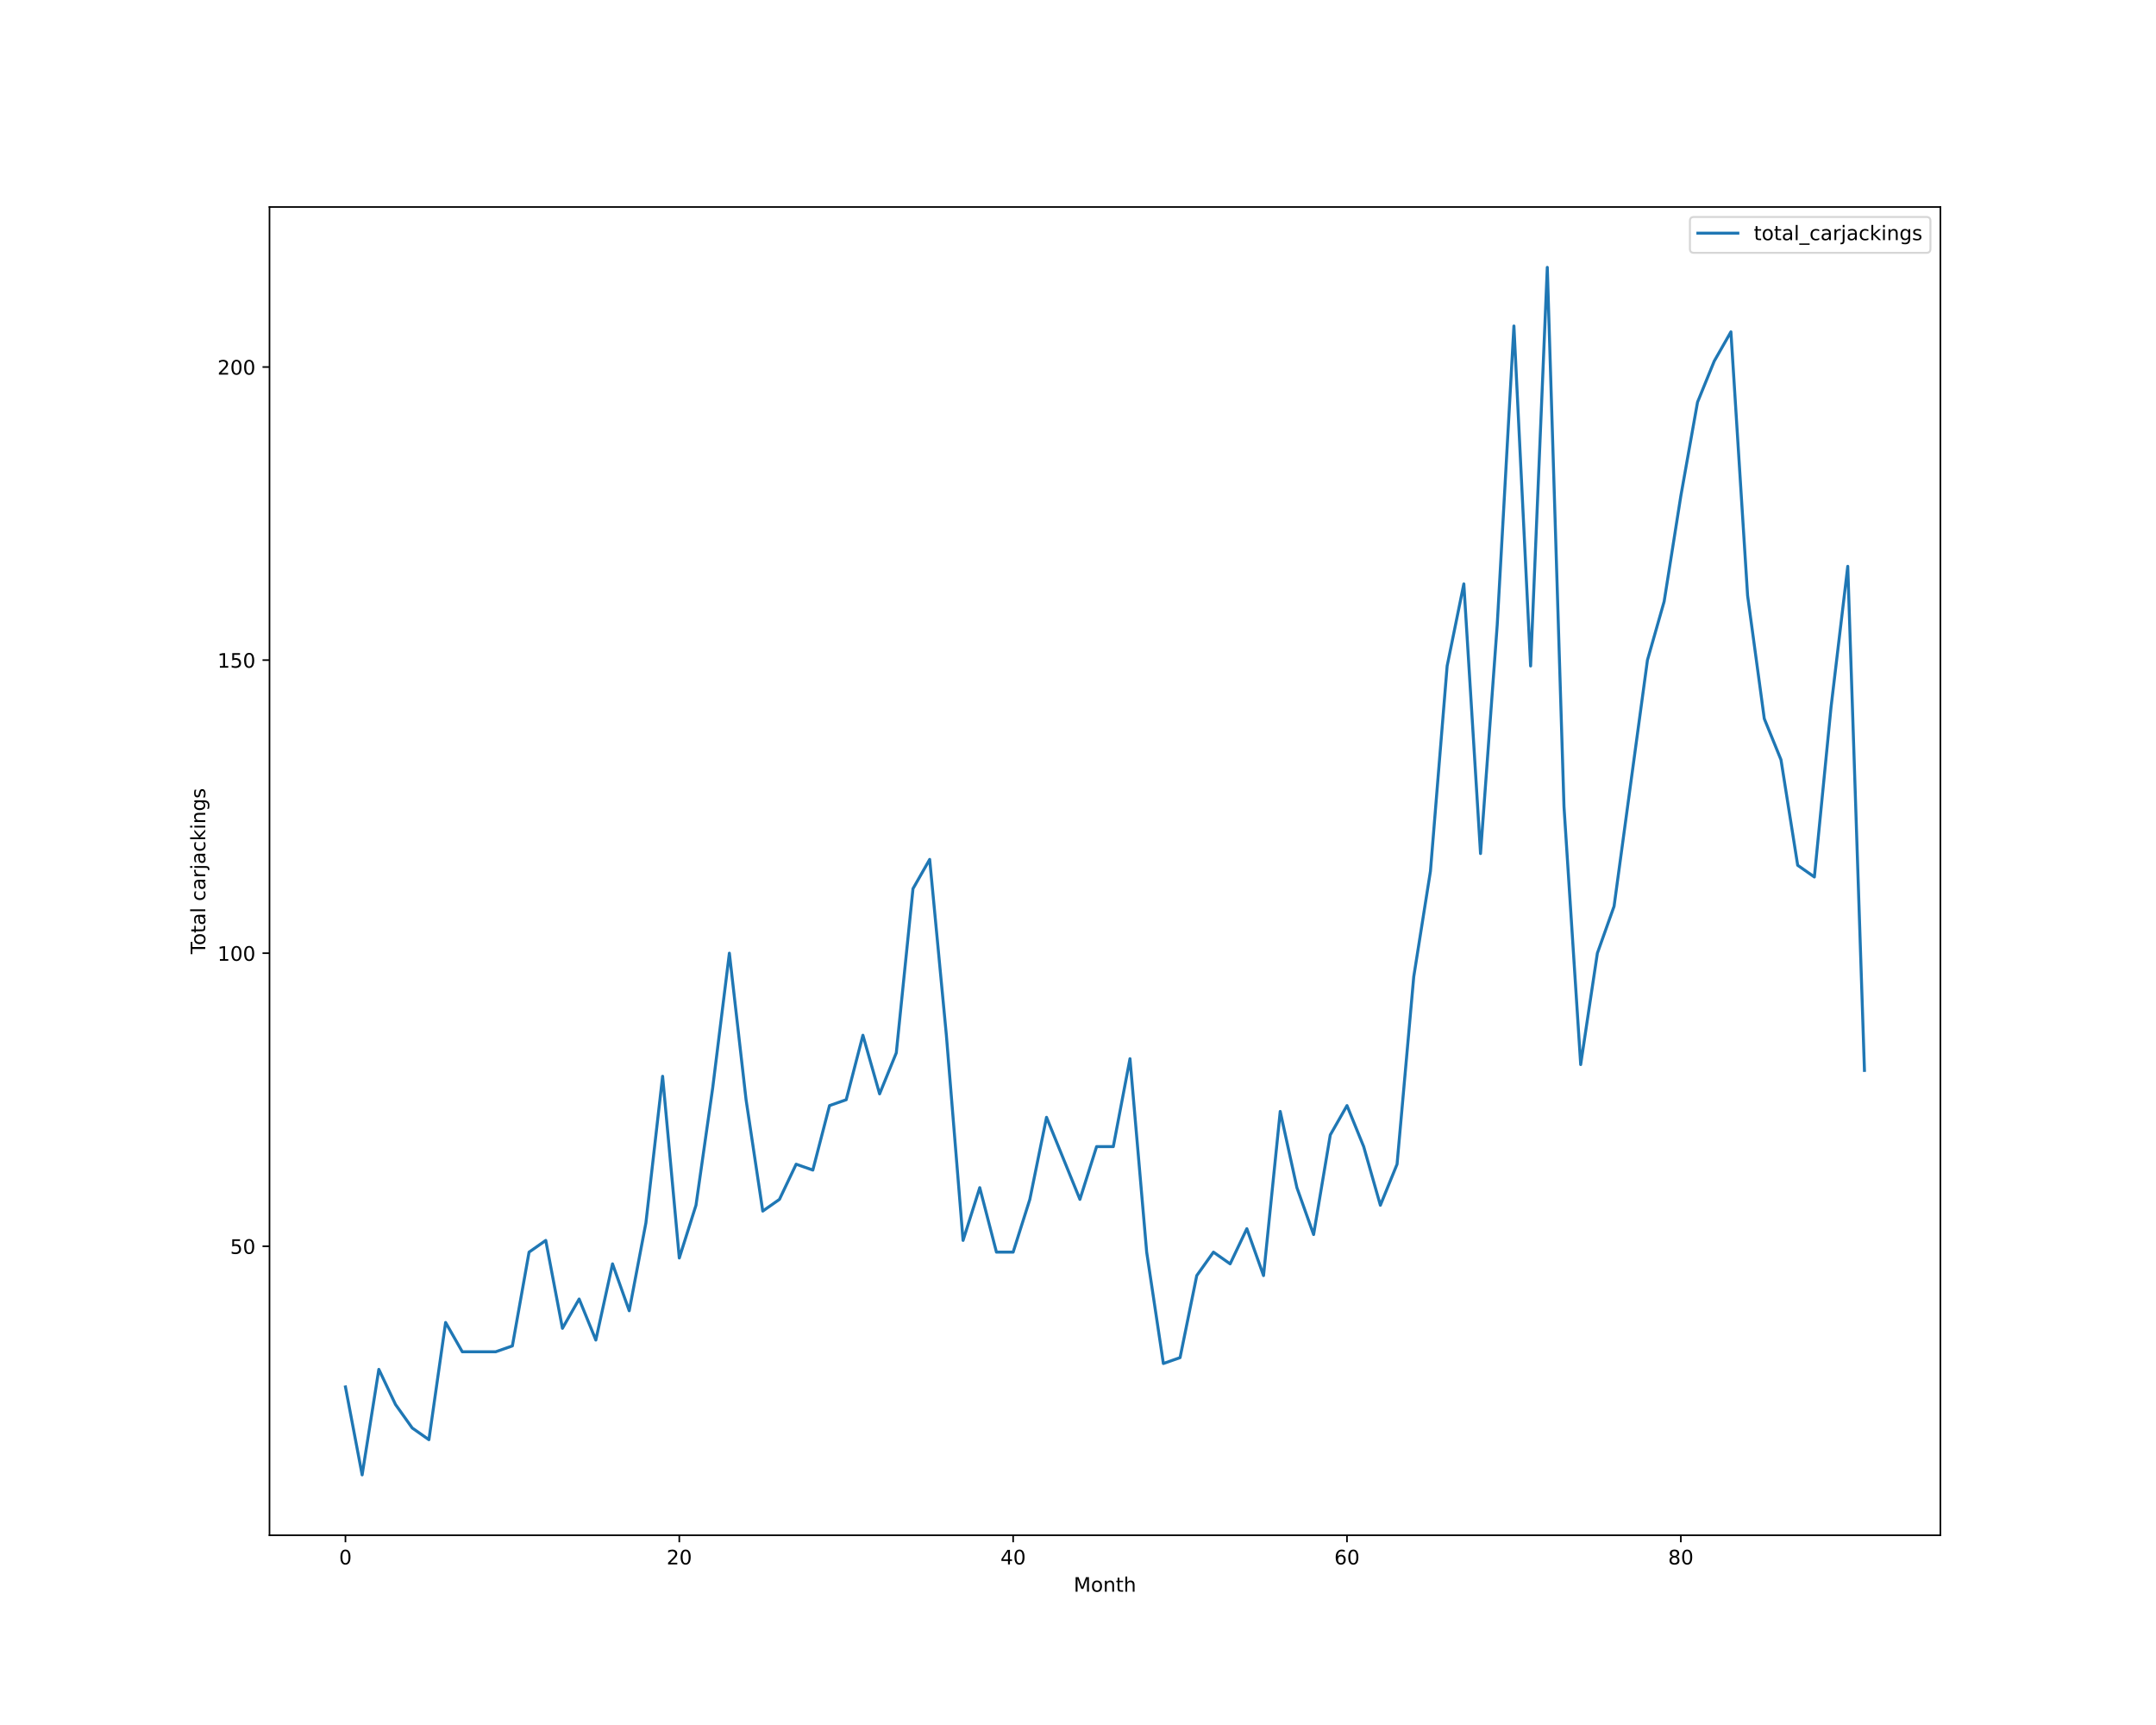
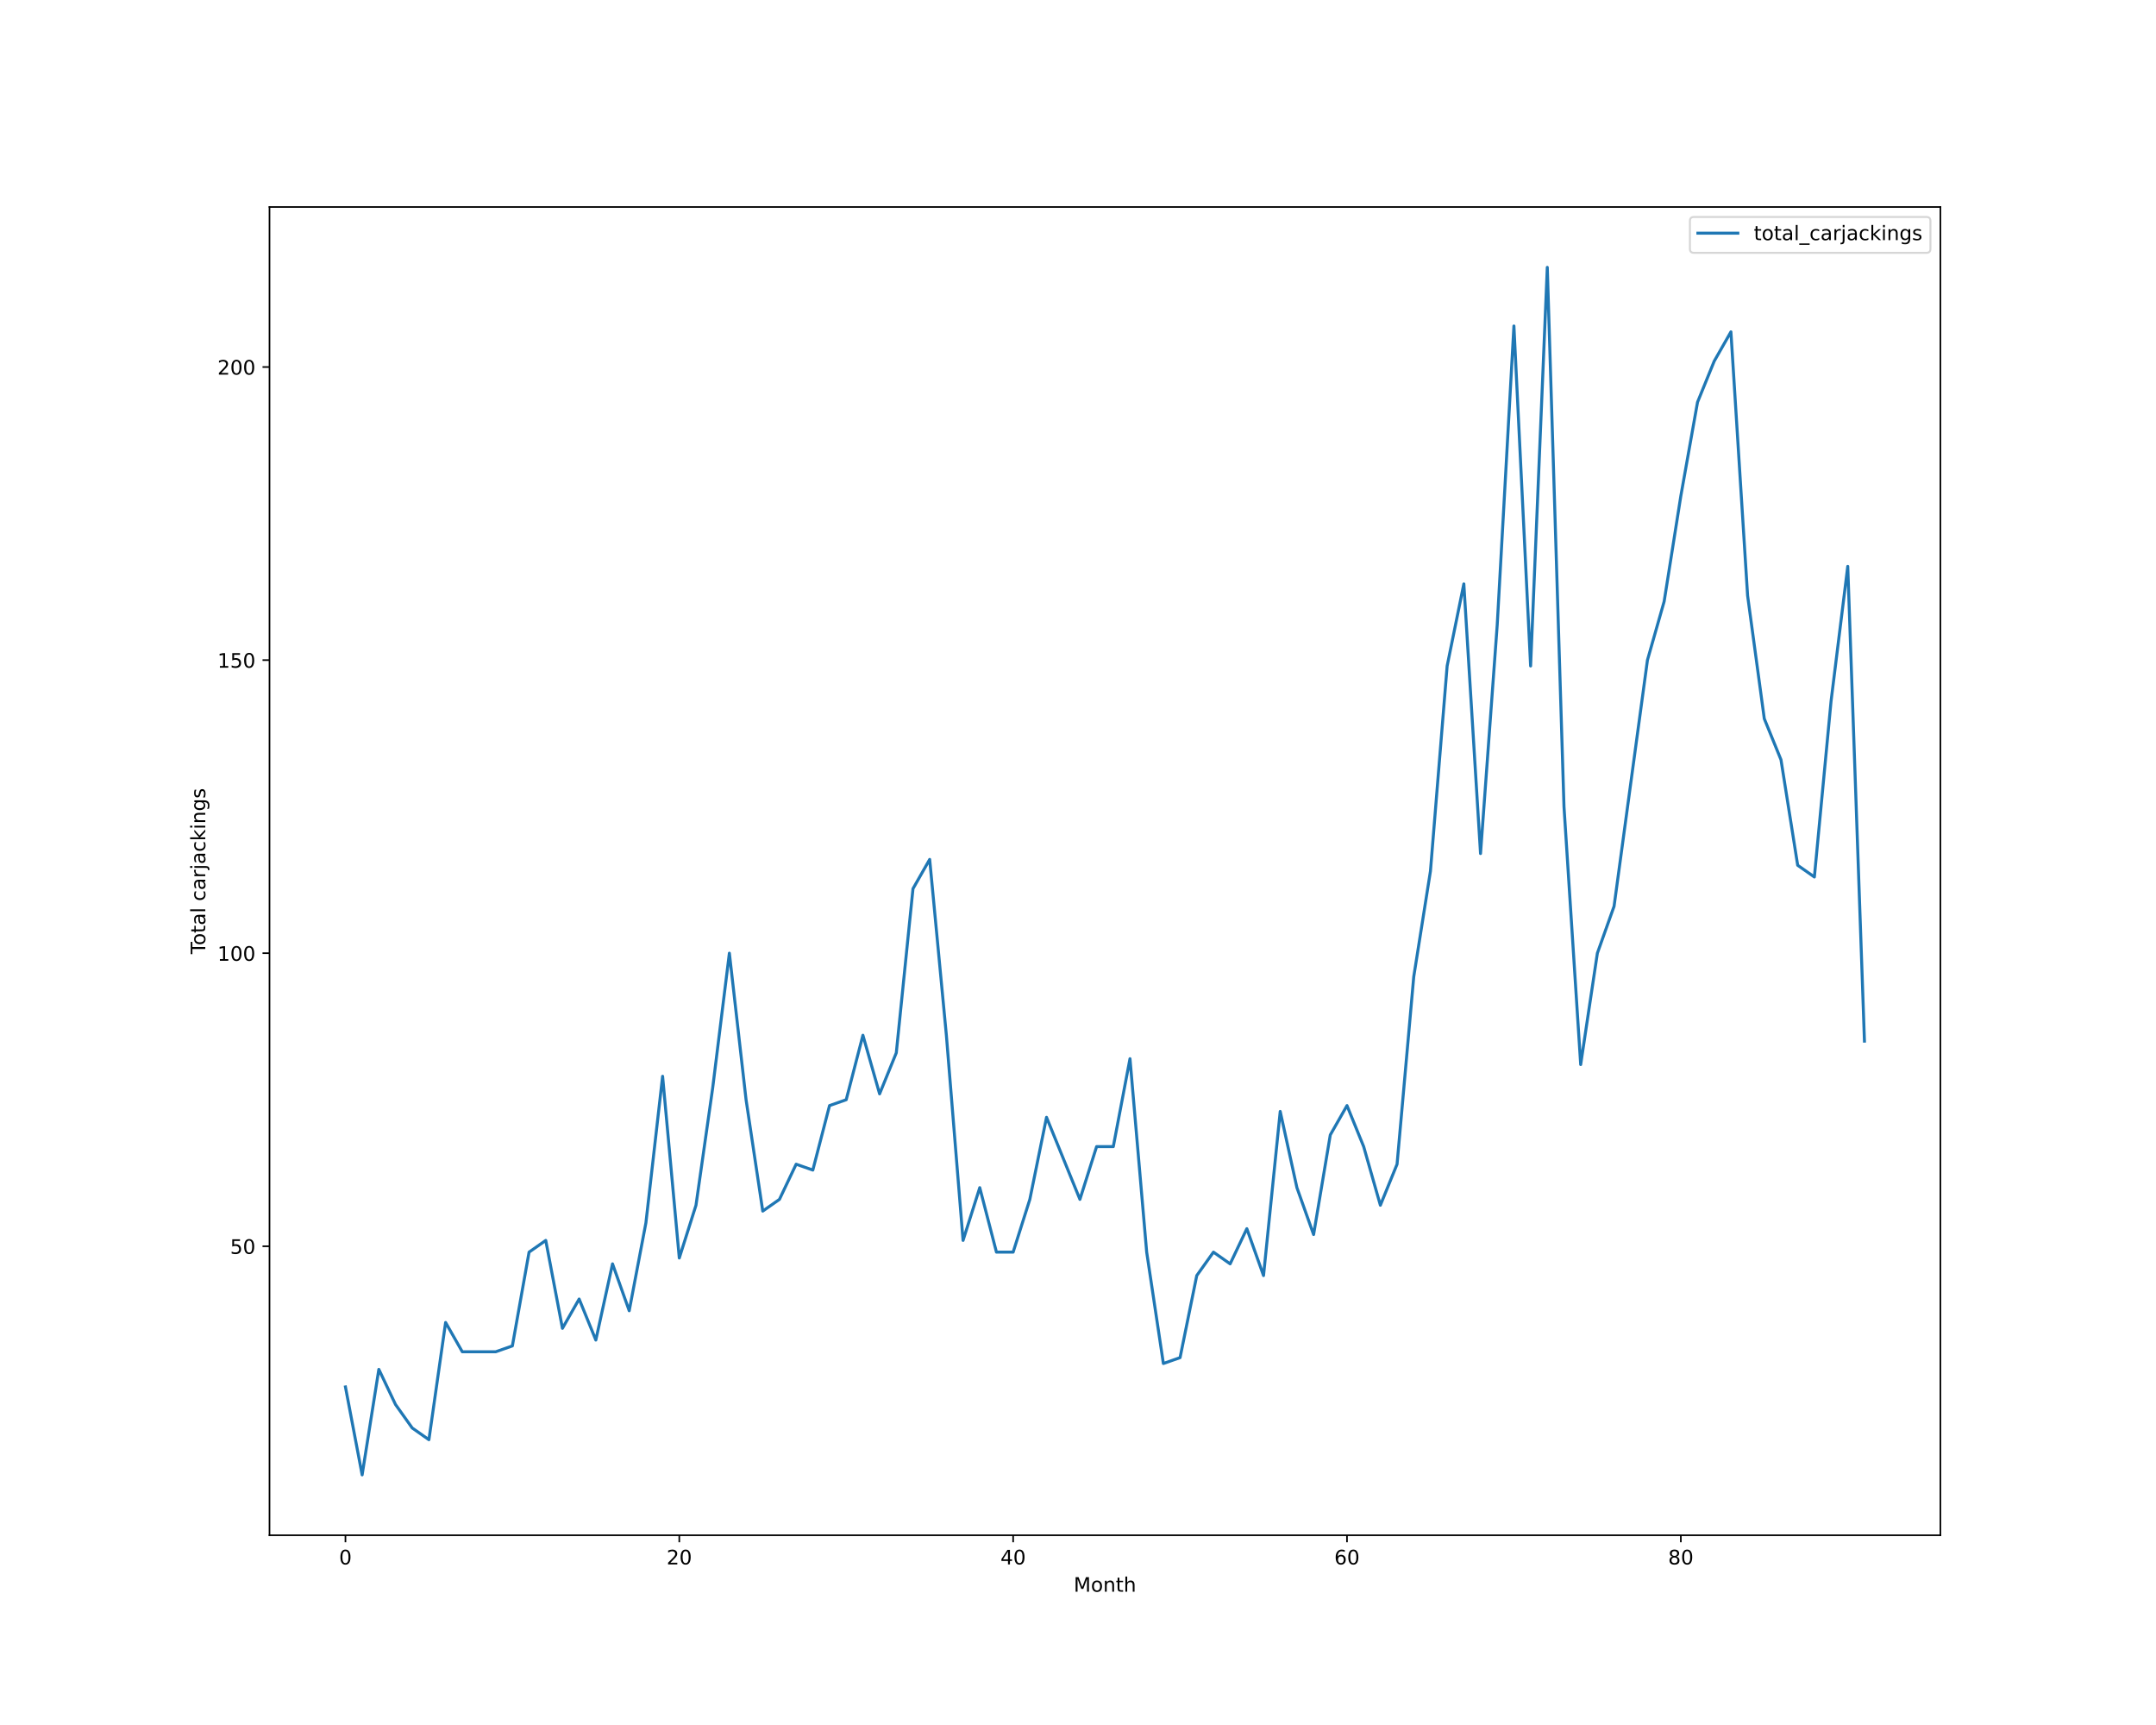
<svg xmlns="http://www.w3.org/2000/svg" xmlns:xlink="http://www.w3.org/1999/xlink" height="864pt" version="1.1" viewBox="0 0 1080 864" width="1080pt">
  <defs>
    <style type="text/css">*{stroke-linecap:butt;stroke-linejoin:round;}</style>
  </defs>
  <g id="figure_1">
    <g id="patch_1">
      <path d="M 0 864  L 1080 864  L 1080 0  L 0 0  z " style="fill:#ffffff;" />
    </g>
    <g id="axes_1">
      <g id="patch_2">
        <path d="M 135 768.96  L 972 768.96  L 972 103.68  L 135 103.68  z " style="fill:#ffffff;" />
      </g>
      <g id="matplotlib.axis_1">
        <g id="xtick_1">
          <g id="line2d_1">
            <defs>
-               <path d="M 0 0  L 0 3.5  " id="mcc6ae33206" style="stroke:#000000;stroke-width:0.8;" />
-             </defs>
-             <g>
-               <use style="stroke:#000000;stroke-width:0.8;" x="173.045" xlink:href="#mcc6ae33206" y="768.96" />
+               <path d="M 0 0  L 0 3.5  " id="m4d800c7d44" style="stroke:#000000;stroke-width:0.8;" />
+             </defs>
+             <g>
+               <use style="stroke:#000000;stroke-width:0.8;" x="173.045" xlink:href="#m4d800c7d44" y="768.96" />
            </g>
          </g>
          <g id="text_1">
            <g transform="translate(169.8642 783.5584)scale(0.1 -0.1)">
              <defs>
                <path d="M 2034 4250  Q 1547 4250 1301 3770  Q 1056 3291 1056 2328  Q 1056 1369 1301 889  Q 1547 409 2034 409  Q 2525 409 2770 889  Q 3016 1369 3016 2328  Q 3016 3291 2770 3770  Q 2525 4250 2034 4250  z M 2034 4750  Q 2819 4750 3233 4129  Q 3647 3509 3647 2328  Q 3647 1150 3233 529  Q 2819 -91 2034 -91  Q 1250 -91 836 529  Q 422 1150 422 2328  Q 422 3509 836 4129  Q 1250 4750 2034 4750  z " id="DejaVuSans-30" transform="scale(0.015625)" />
              </defs>
              <use xlink:href="#DejaVuSans-30" />
            </g>
          </g>
        </g>
        <g id="xtick_2">
          <g id="line2d_2">
            <g>
-               <use style="stroke:#000000;stroke-width:0.8;" x="340.278" xlink:href="#mcc6ae33206" y="768.96" />
+               <use style="stroke:#000000;stroke-width:0.8;" x="340.278" xlink:href="#m4d800c7d44" y="768.96" />
            </g>
          </g>
          <g id="text_2">
            <g transform="translate(333.9157 783.5584)scale(0.1 -0.1)">
              <defs>
                <path d="M 1228 531  L 3431 531  L 3431 0  L 469 0  L 469 531  Q 828 903 1448 1529  Q 2069 2156 2228 2338  Q 2531 2678 2651 2914  Q 2772 3150 2772 3378  Q 2772 3750 2511 3984  Q 2250 4219 1831 4219  Q 1534 4219 1204 4116  Q 875 4013 500 3803  L 500 4441  Q 881 4594 1212 4672  Q 1544 4750 1819 4750  Q 2544 4750 2975 4387  Q 3406 4025 3406 3419  Q 3406 3131 3298 2873  Q 3191 2616 2906 2266  Q 2828 2175 2409 1742  Q 1991 1309 1228 531  z " id="DejaVuSans-32" transform="scale(0.015625)" />
              </defs>
              <use xlink:href="#DejaVuSans-32" />
              <use x="63.623" xlink:href="#DejaVuSans-30" />
            </g>
          </g>
        </g>
        <g id="xtick_3">
          <g id="line2d_3">
            <g>
-               <use style="stroke:#000000;stroke-width:0.8;" x="507.511" xlink:href="#mcc6ae33206" y="768.96" />
+               <use style="stroke:#000000;stroke-width:0.8;" x="507.511" xlink:href="#m4d800c7d44" y="768.96" />
            </g>
          </g>
          <g id="text_3">
            <g transform="translate(501.1485 783.5584)scale(0.1 -0.1)">
              <defs>
                <path d="M 2419 4116  L 825 1625  L 2419 1625  L 2419 4116  z M 2253 4666  L 3047 4666  L 3047 1625  L 3713 1625  L 3713 1100  L 3047 1100  L 3047 0  L 2419 0  L 2419 1100  L 313 1100  L 313 1709  L 2253 4666  z " id="DejaVuSans-34" transform="scale(0.015625)" />
              </defs>
              <use xlink:href="#DejaVuSans-34" />
              <use x="63.623" xlink:href="#DejaVuSans-30" />
            </g>
          </g>
        </g>
        <g id="xtick_4">
          <g id="line2d_4">
            <g>
-               <use style="stroke:#000000;stroke-width:0.8;" x="674.744" xlink:href="#mcc6ae33206" y="768.96" />
+               <use style="stroke:#000000;stroke-width:0.8;" x="674.744" xlink:href="#m4d800c7d44" y="768.96" />
            </g>
          </g>
          <g id="text_4">
            <g transform="translate(668.3813 783.5584)scale(0.1 -0.1)">
              <defs>
                <path d="M 2113 2584  Q 1688 2584 1439 2293  Q 1191 2003 1191 1497  Q 1191 994 1439 701  Q 1688 409 2113 409  Q 2538 409 2786 701  Q 3034 994 3034 1497  Q 3034 2003 2786 2293  Q 2538 2584 2113 2584  z M 3366 4563  L 3366 3988  Q 3128 4100 2886 4159  Q 2644 4219 2406 4219  Q 1781 4219 1451 3797  Q 1122 3375 1075 2522  Q 1259 2794 1537 2939  Q 1816 3084 2150 3084  Q 2853 3084 3261 2657  Q 3669 2231 3669 1497  Q 3669 778 3244 343  Q 2819 -91 2113 -91  Q 1303 -91 875 529  Q 447 1150 447 2328  Q 447 3434 972 4092  Q 1497 4750 2381 4750  Q 2619 4750 2861 4703  Q 3103 4656 3366 4563  z " id="DejaVuSans-36" transform="scale(0.015625)" />
              </defs>
              <use xlink:href="#DejaVuSans-36" />
              <use x="63.623" xlink:href="#DejaVuSans-30" />
            </g>
          </g>
        </g>
        <g id="xtick_5">
          <g id="line2d_5">
            <g>
-               <use style="stroke:#000000;stroke-width:0.8;" x="841.977" xlink:href="#mcc6ae33206" y="768.96" />
+               <use style="stroke:#000000;stroke-width:0.8;" x="841.977" xlink:href="#m4d800c7d44" y="768.96" />
            </g>
          </g>
          <g id="text_5">
            <g transform="translate(835.614 783.5584)scale(0.1 -0.1)">
              <defs>
                <path d="M 2034 2216  Q 1584 2216 1326 1975  Q 1069 1734 1069 1313  Q 1069 891 1326 650  Q 1584 409 2034 409  Q 2484 409 2743 651  Q 3003 894 3003 1313  Q 3003 1734 2745 1975  Q 2488 2216 2034 2216  z M 1403 2484  Q 997 2584 770 2862  Q 544 3141 544 3541  Q 544 4100 942 4425  Q 1341 4750 2034 4750  Q 2731 4750 3128 4425  Q 3525 4100 3525 3541  Q 3525 3141 3298 2862  Q 3072 2584 2669 2484  Q 3125 2378 3379 2068  Q 3634 1759 3634 1313  Q 3634 634 3220 271  Q 2806 -91 2034 -91  Q 1263 -91 848 271  Q 434 634 434 1313  Q 434 1759 690 2068  Q 947 2378 1403 2484  z M 1172 3481  Q 1172 3119 1398 2916  Q 1625 2713 2034 2713  Q 2441 2713 2670 2916  Q 2900 3119 2900 3481  Q 2900 3844 2670 4047  Q 2441 4250 2034 4250  Q 1625 4250 1398 4047  Q 1172 3844 1172 3481  z " id="DejaVuSans-38" transform="scale(0.015625)" />
              </defs>
              <use xlink:href="#DejaVuSans-38" />
              <use x="63.623" xlink:href="#DejaVuSans-30" />
            </g>
          </g>
        </g>
        <g id="text_6">
          <g transform="translate(537.8289 797.2366)scale(0.1 -0.1)">
            <defs>
              <path d="M 628 4666  L 1569 4666  L 2759 1491  L 3956 4666  L 4897 4666  L 4897 0  L 4281 0  L 4281 4097  L 3078 897  L 2444 897  L 1241 4097  L 1241 0  L 628 0  L 628 4666  z " id="DejaVuSans-4d" transform="scale(0.015625)" />
              <path d="M 1959 3097  Q 1497 3097 1228 2736  Q 959 2375 959 1747  Q 959 1119 1226 758  Q 1494 397 1959 397  Q 2419 397 2687 759  Q 2956 1122 2956 1747  Q 2956 2369 2687 2733  Q 2419 3097 1959 3097  z M 1959 3584  Q 2709 3584 3137 3096  Q 3566 2609 3566 1747  Q 3566 888 3137 398  Q 2709 -91 1959 -91  Q 1206 -91 779 398  Q 353 888 353 1747  Q 353 2609 779 3096  Q 1206 3584 1959 3584  z " id="DejaVuSans-6f" transform="scale(0.015625)" />
              <path d="M 3513 2113  L 3513 0  L 2938 0  L 2938 2094  Q 2938 2591 2744 2837  Q 2550 3084 2163 3084  Q 1697 3084 1428 2787  Q 1159 2491 1159 1978  L 1159 0  L 581 0  L 581 3500  L 1159 3500  L 1159 2956  Q 1366 3272 1645 3428  Q 1925 3584 2291 3584  Q 2894 3584 3203 3211  Q 3513 2838 3513 2113  z " id="DejaVuSans-6e" transform="scale(0.015625)" />
              <path d="M 1172 4494  L 1172 3500  L 2356 3500  L 2356 3053  L 1172 3053  L 1172 1153  Q 1172 725 1289 603  Q 1406 481 1766 481  L 2356 481  L 2356 0  L 1766 0  Q 1100 0 847 248  Q 594 497 594 1153  L 594 3053  L 172 3053  L 172 3500  L 594 3500  L 594 4494  L 1172 4494  z " id="DejaVuSans-74" transform="scale(0.015625)" />
              <path d="M 3513 2113  L 3513 0  L 2938 0  L 2938 2094  Q 2938 2591 2744 2837  Q 2550 3084 2163 3084  Q 1697 3084 1428 2787  Q 1159 2491 1159 1978  L 1159 0  L 581 0  L 581 4863  L 1159 4863  L 1159 2956  Q 1366 3272 1645 3428  Q 1925 3584 2291 3584  Q 2894 3584 3203 3211  Q 3513 2838 3513 2113  z " id="DejaVuSans-68" transform="scale(0.015625)" />
            </defs>
            <use xlink:href="#DejaVuSans-4d" />
            <use x="86.279" xlink:href="#DejaVuSans-6f" />
            <use x="147.461" xlink:href="#DejaVuSans-6e" />
            <use x="210.84" xlink:href="#DejaVuSans-74" />
            <use x="250.049" xlink:href="#DejaVuSans-68" />
          </g>
        </g>
      </g>
      <g id="matplotlib.axis_2">
        <g id="ytick_1">
          <g id="line2d_6">
            <defs>
-               <path d="M 0 0  L -3.5 0  " id="mcd9f743206" style="stroke:#000000;stroke-width:0.8;" />
-             </defs>
-             <g>
-               <use style="stroke:#000000;stroke-width:0.8;" x="135" xlink:href="#mcd9f743206" y="624.219" />
+               <path d="M 0 0  L -3.5 0  " id="m99de3a4282" style="stroke:#000000;stroke-width:0.8;" />
+             </defs>
+             <g>
+               <use style="stroke:#000000;stroke-width:0.8;" x="135" xlink:href="#m99de3a4282" y="624.219" />
            </g>
          </g>
          <g id="text_7">
            <g transform="translate(115.275 628.0182)scale(0.1 -0.1)">
              <defs>
                <path d="M 691 4666  L 3169 4666  L 3169 4134  L 1269 4134  L 1269 2991  Q 1406 3038 1543 3061  Q 1681 3084 1819 3084  Q 2600 3084 3056 2656  Q 3513 2228 3513 1497  Q 3513 744 3044 326  Q 2575 -91 1722 -91  Q 1428 -91 1123 -41  Q 819 9 494 109  L 494 744  Q 775 591 1075 516  Q 1375 441 1709 441  Q 2250 441 2565 725  Q 2881 1009 2881 1497  Q 2881 1984 2565 2268  Q 2250 2553 1709 2553  Q 1456 2553 1204 2497  Q 953 2441 691 2322  L 691 4666  z " id="DejaVuSans-35" transform="scale(0.015625)" />
              </defs>
              <use xlink:href="#DejaVuSans-35" />
              <use x="63.623" xlink:href="#DejaVuSans-30" />
            </g>
          </g>
        </g>
        <g id="ytick_2">
          <g id="line2d_7">
            <g>
-               <use style="stroke:#000000;stroke-width:0.8;" x="135" xlink:href="#mcd9f743206" y="477.423" />
+               <use style="stroke:#000000;stroke-width:0.8;" x="135" xlink:href="#m99de3a4282" y="477.423" />
            </g>
          </g>
          <g id="text_8">
            <g transform="translate(108.9125 481.2221)scale(0.1 -0.1)">
              <defs>
                <path d="M 794 531  L 1825 531  L 1825 4091  L 703 3866  L 703 4441  L 1819 4666  L 2450 4666  L 2450 531  L 3481 531  L 3481 0  L 794 0  L 794 531  z " id="DejaVuSans-31" transform="scale(0.015625)" />
              </defs>
              <use xlink:href="#DejaVuSans-31" />
              <use x="63.623" xlink:href="#DejaVuSans-30" />
              <use x="127.246" xlink:href="#DejaVuSans-30" />
            </g>
          </g>
        </g>
        <g id="ytick_3">
          <g id="line2d_8">
            <g>
-               <use style="stroke:#000000;stroke-width:0.8;" x="135" xlink:href="#mcd9f743206" y="330.627" />
+               <use style="stroke:#000000;stroke-width:0.8;" x="135" xlink:href="#m99de3a4282" y="330.627" />
            </g>
          </g>
          <g id="text_9">
            <g transform="translate(108.9125 334.426)scale(0.1 -0.1)">
              <use xlink:href="#DejaVuSans-31" />
              <use x="63.623" xlink:href="#DejaVuSans-35" />
              <use x="127.246" xlink:href="#DejaVuSans-30" />
            </g>
          </g>
        </g>
        <g id="ytick_4">
          <g id="line2d_9">
            <g>
-               <use style="stroke:#000000;stroke-width:0.8;" x="135" xlink:href="#mcd9f743206" y="183.831" />
+               <use style="stroke:#000000;stroke-width:0.8;" x="135" xlink:href="#m99de3a4282" y="183.831" />
            </g>
          </g>
          <g id="text_10">
            <g transform="translate(108.9125 187.6299)scale(0.1 -0.1)">
              <use xlink:href="#DejaVuSans-32" />
              <use x="63.623" xlink:href="#DejaVuSans-30" />
              <use x="127.246" xlink:href="#DejaVuSans-30" />
            </g>
          </g>
        </g>
        <g id="text_11">
          <g transform="translate(102.8328 477.8888)rotate(-90)scale(0.1 -0.1)">
            <defs>
              <path d="M -19 4666  L 3928 4666  L 3928 4134  L 2272 4134  L 2272 0  L 1638 0  L 1638 4134  L -19 4134  L -19 4666  z " id="DejaVuSans-54" transform="scale(0.015625)" />
              <path d="M 2194 1759  Q 1497 1759 1228 1600  Q 959 1441 959 1056  Q 959 750 1161 570  Q 1363 391 1709 391  Q 2188 391 2477 730  Q 2766 1069 2766 1631  L 2766 1759  L 2194 1759  z M 3341 1997  L 3341 0  L 2766 0  L 2766 531  Q 2569 213 2275 61  Q 1981 -91 1556 -91  Q 1019 -91 701 211  Q 384 513 384 1019  Q 384 1609 779 1909  Q 1175 2209 1959 2209  L 2766 2209  L 2766 2266  Q 2766 2663 2505 2880  Q 2244 3097 1772 3097  Q 1472 3097 1187 3025  Q 903 2953 641 2809  L 641 3341  Q 956 3463 1253 3523  Q 1550 3584 1831 3584  Q 2591 3584 2966 3190  Q 3341 2797 3341 1997  z " id="DejaVuSans-61" transform="scale(0.015625)" />
              <path d="M 603 4863  L 1178 4863  L 1178 0  L 603 0  L 603 4863  z " id="DejaVuSans-6c" transform="scale(0.015625)" />
              <path id="DejaVuSans-20" transform="scale(0.015625)" />
              <path d="M 3122 3366  L 3122 2828  Q 2878 2963 2633 3030  Q 2388 3097 2138 3097  Q 1578 3097 1268 2742  Q 959 2388 959 1747  Q 959 1106 1268 751  Q 1578 397 2138 397  Q 2388 397 2633 464  Q 2878 531 3122 666  L 3122 134  Q 2881 22 2623 -34  Q 2366 -91 2075 -91  Q 1284 -91 818 406  Q 353 903 353 1747  Q 353 2603 823 3093  Q 1294 3584 2113 3584  Q 2378 3584 2631 3529  Q 2884 3475 3122 3366  z " id="DejaVuSans-63" transform="scale(0.015625)" />
              <path d="M 2631 2963  Q 2534 3019 2420 3045  Q 2306 3072 2169 3072  Q 1681 3072 1420 2755  Q 1159 2438 1159 1844  L 1159 0  L 581 0  L 581 3500  L 1159 3500  L 1159 2956  Q 1341 3275 1631 3429  Q 1922 3584 2338 3584  Q 2397 3584 2469 3576  Q 2541 3569 2628 3553  L 2631 2963  z " id="DejaVuSans-72" transform="scale(0.015625)" />
              <path d="M 603 3500  L 1178 3500  L 1178 -63  Q 1178 -731 923 -1031  Q 669 -1331 103 -1331  L -116 -1331  L -116 -844  L 38 -844  Q 366 -844 484 -692  Q 603 -541 603 -63  L 603 3500  z M 603 4863  L 1178 4863  L 1178 4134  L 603 4134  L 603 4863  z " id="DejaVuSans-6a" transform="scale(0.015625)" />
              <path d="M 581 4863  L 1159 4863  L 1159 1991  L 2875 3500  L 3609 3500  L 1753 1863  L 3688 0  L 2938 0  L 1159 1709  L 1159 0  L 581 0  L 581 4863  z " id="DejaVuSans-6b" transform="scale(0.015625)" />
              <path d="M 603 3500  L 1178 3500  L 1178 0  L 603 0  L 603 3500  z M 603 4863  L 1178 4863  L 1178 4134  L 603 4134  L 603 4863  z " id="DejaVuSans-69" transform="scale(0.015625)" />
              <path d="M 2906 1791  Q 2906 2416 2648 2759  Q 2391 3103 1925 3103  Q 1463 3103 1205 2759  Q 947 2416 947 1791  Q 947 1169 1205 825  Q 1463 481 1925 481  Q 2391 481 2648 825  Q 2906 1169 2906 1791  z M 3481 434  Q 3481 -459 3084 -895  Q 2688 -1331 1869 -1331  Q 1566 -1331 1297 -1286  Q 1028 -1241 775 -1147  L 775 -588  Q 1028 -725 1275 -790  Q 1522 -856 1778 -856  Q 2344 -856 2625 -561  Q 2906 -266 2906 331  L 2906 616  Q 2728 306 2450 153  Q 2172 0 1784 0  Q 1141 0 747 490  Q 353 981 353 1791  Q 353 2603 747 3093  Q 1141 3584 1784 3584  Q 2172 3584 2450 3431  Q 2728 3278 2906 2969  L 2906 3500  L 3481 3500  L 3481 434  z " id="DejaVuSans-67" transform="scale(0.015625)" />
              <path d="M 2834 3397  L 2834 2853  Q 2591 2978 2328 3040  Q 2066 3103 1784 3103  Q 1356 3103 1142 2972  Q 928 2841 928 2578  Q 928 2378 1081 2264  Q 1234 2150 1697 2047  L 1894 2003  Q 2506 1872 2764 1633  Q 3022 1394 3022 966  Q 3022 478 2636 193  Q 2250 -91 1575 -91  Q 1294 -91 989 -36  Q 684 19 347 128  L 347 722  Q 666 556 975 473  Q 1284 391 1588 391  Q 1994 391 2212 530  Q 2431 669 2431 922  Q 2431 1156 2273 1281  Q 2116 1406 1581 1522  L 1381 1569  Q 847 1681 609 1914  Q 372 2147 372 2553  Q 372 3047 722 3315  Q 1072 3584 1716 3584  Q 2034 3584 2315 3537  Q 2597 3491 2834 3397  z " id="DejaVuSans-73" transform="scale(0.015625)" />
            </defs>
            <use xlink:href="#DejaVuSans-54" />
            <use x="44.084" xlink:href="#DejaVuSans-6f" />
            <use x="105.266" xlink:href="#DejaVuSans-74" />
            <use x="144.475" xlink:href="#DejaVuSans-61" />
            <use x="205.754" xlink:href="#DejaVuSans-6c" />
            <use x="233.537" xlink:href="#DejaVuSans-20" />
            <use x="265.324" xlink:href="#DejaVuSans-63" />
            <use x="320.305" xlink:href="#DejaVuSans-61" />
            <use x="381.584" xlink:href="#DejaVuSans-72" />
            <use x="422.697" xlink:href="#DejaVuSans-6a" />
            <use x="450.48" xlink:href="#DejaVuSans-61" />
            <use x="511.76" xlink:href="#DejaVuSans-63" />
            <use x="566.74" xlink:href="#DejaVuSans-6b" />
            <use x="624.65" xlink:href="#DejaVuSans-69" />
            <use x="652.434" xlink:href="#DejaVuSans-6e" />
            <use x="715.812" xlink:href="#DejaVuSans-67" />
            <use x="779.289" xlink:href="#DejaVuSans-73" />
          </g>
        </g>
      </g>
      <g id="line2d_10">
-         <path clip-path="url(#p98a5654916)" d="M 173.045 694.681  L 181.407 738.72  L 189.769 685.873  L 198.13 703.489  L 206.492 715.233  L 214.854 721.104  L 223.215 662.386  L 231.577 677.066  L 239.939 677.066  L 248.3 677.066  L 256.662 674.13  L 265.023 627.155  L 273.385 621.283  L 281.747 665.322  L 290.108 650.642  L 298.47 671.194  L 306.832 633.027  L 315.193 656.514  L 323.555 612.475  L 331.917 539.077  L 340.278 630.091  L 348.64 603.668  L 357.001 544.949  L 365.363 477.423  L 373.725 550.821  L 382.086 606.603  L 390.448 600.732  L 398.81 583.116  L 407.171 586.052  L 415.533 553.757  L 423.895 550.821  L 432.256 518.526  L 440.618 547.885  L 448.98 527.334  L 457.341 445.128  L 465.703 430.448  L 474.064 518.526  L 482.426 621.283  L 490.788 594.86  L 499.149 627.155  L 507.511 627.155  L 515.873 600.732  L 524.234 559.629  L 532.596 580.18  L 540.958 600.732  L 549.319 574.308  L 557.681 574.308  L 566.042 530.27  L 574.404 627.155  L 582.766 682.937  L 591.127 680.002  L 599.489 638.899  L 607.851 627.155  L 616.212 633.027  L 624.574 615.411  L 632.936 638.899  L 641.297 556.693  L 649.659 594.86  L 658.02 618.347  L 666.382 568.437  L 674.744 553.757  L 683.105 574.308  L 691.467 603.668  L 699.829 583.116  L 708.19 489.167  L 716.552 436.32  L 724.914 333.563  L 733.275 292.46  L 741.637 427.512  L 749.999 313.011  L 758.36 163.279  L 766.722 333.563  L 775.083 133.92  L 783.445 404.025  L 791.807 533.205  L 800.168 477.423  L 808.53 453.936  L 816.892 392.281  L 825.253 330.627  L 833.615 301.268  L 841.977 248.421  L 850.338 201.446  L 858.7 180.895  L 867.061 166.215  L 875.423 298.332  L 883.785 359.986  L 892.146 380.537  L 900.508 433.384  L 908.87 439.256  L 917.231 354.114  L 925.593 283.652  L 933.955 536.141  " style="fill:none;stroke:#1f77b4;stroke-linecap:square;stroke-width:1.5;" />
+         <path clip-path="url(#p15b20975aa)" d="M 173.045 694.681  L 181.407 738.72  L 189.769 685.873  L 198.13 703.489  L 206.492 715.233  L 214.854 721.104  L 223.215 662.386  L 231.577 677.066  L 239.939 677.066  L 248.3 677.066  L 256.662 674.13  L 265.023 627.155  L 273.385 621.283  L 281.747 665.322  L 290.108 650.642  L 298.47 671.194  L 306.832 633.027  L 315.193 656.514  L 323.555 612.475  L 331.917 539.077  L 340.278 630.091  L 348.64 603.668  L 357.001 544.949  L 365.363 477.423  L 373.725 550.821  L 382.086 606.603  L 390.448 600.732  L 398.81 583.116  L 407.171 586.052  L 415.533 553.757  L 423.895 550.821  L 432.256 518.526  L 440.618 547.885  L 448.98 527.334  L 457.341 445.128  L 465.703 430.448  L 474.064 518.526  L 482.426 621.283  L 490.788 594.86  L 499.149 627.155  L 507.511 627.155  L 515.873 600.732  L 524.234 559.629  L 532.596 580.18  L 540.958 600.732  L 549.319 574.308  L 557.681 574.308  L 566.042 530.27  L 574.404 627.155  L 582.766 682.937  L 591.127 680.002  L 599.489 638.899  L 607.851 627.155  L 616.212 633.027  L 624.574 615.411  L 632.936 638.899  L 641.297 556.693  L 649.659 594.86  L 658.02 618.347  L 666.382 568.437  L 674.744 553.757  L 683.105 574.308  L 691.467 603.668  L 699.829 583.116  L 708.19 489.167  L 716.552 436.32  L 724.914 333.563  L 733.275 292.46  L 741.637 427.512  L 749.999 313.011  L 758.36 163.279  L 766.722 333.563  L 775.083 133.92  L 783.445 404.025  L 791.807 533.205  L 800.168 477.423  L 808.53 453.936  L 816.892 392.281  L 825.253 330.627  L 833.615 301.268  L 841.977 248.421  L 850.338 201.446  L 858.7 180.895  L 867.061 166.215  L 875.423 298.332  L 883.785 359.986  L 892.146 380.537  L 900.508 433.384  L 908.87 439.256  L 917.231 351.178  L 925.593 283.652  L 933.955 521.462  " style="fill:none;stroke:#1f77b4;stroke-linecap:square;stroke-width:1.5;" />
      </g>
      <g id="patch_3">
        <path d="M 135 768.96  L 135 103.68  " style="fill:none;stroke:#000000;stroke-linecap:square;stroke-linejoin:miter;stroke-width:0.8;" />
      </g>
      <g id="patch_4">
        <path d="M 972 768.96  L 972 103.68  " style="fill:none;stroke:#000000;stroke-linecap:square;stroke-linejoin:miter;stroke-width:0.8;" />
      </g>
      <g id="patch_5">
        <path d="M 135 768.96  L 972 768.96  " style="fill:none;stroke:#000000;stroke-linecap:square;stroke-linejoin:miter;stroke-width:0.8;" />
      </g>
      <g id="patch_6">
        <path d="M 135 103.68  L 972 103.68  " style="fill:none;stroke:#000000;stroke-linecap:square;stroke-linejoin:miter;stroke-width:0.8;" />
      </g>
      <g id="legend_1">
        <g id="patch_7">
          <path d="M 848.528 126.636  L 965 126.636  Q 967 126.636 967 124.636  L 967 110.68  Q 967 108.68 965 108.68  L 848.528 108.68  Q 846.528 108.68 846.528 110.68  L 846.528 124.636  Q 846.528 126.636 848.528 126.636  z " style="fill:#ffffff;opacity:0.8;stroke:#cccccc;stroke-linejoin:miter;" />
        </g>
        <g id="line2d_11">
          <path d="M 850.528 116.778  L 870.528 116.778  " style="fill:none;stroke:#1f77b4;stroke-linecap:square;stroke-width:1.5;" />
        </g>
        <g id="line2d_12" />
        <g id="text_12">
          <g transform="translate(878.5281 120.2784)scale(0.1 -0.1)">
            <defs>
              <path d="M 3263 -1063  L 3263 -1509  L -63 -1509  L -63 -1063  L 3263 -1063  z " id="DejaVuSans-5f" transform="scale(0.015625)" />
            </defs>
            <use xlink:href="#DejaVuSans-74" />
            <use x="39.209" xlink:href="#DejaVuSans-6f" />
            <use x="100.391" xlink:href="#DejaVuSans-74" />
            <use x="139.6" xlink:href="#DejaVuSans-61" />
            <use x="200.879" xlink:href="#DejaVuSans-6c" />
            <use x="228.662" xlink:href="#DejaVuSans-5f" />
            <use x="278.662" xlink:href="#DejaVuSans-63" />
            <use x="333.643" xlink:href="#DejaVuSans-61" />
            <use x="394.922" xlink:href="#DejaVuSans-72" />
            <use x="436.035" xlink:href="#DejaVuSans-6a" />
            <use x="463.818" xlink:href="#DejaVuSans-61" />
            <use x="525.098" xlink:href="#DejaVuSans-63" />
            <use x="580.078" xlink:href="#DejaVuSans-6b" />
            <use x="637.988" xlink:href="#DejaVuSans-69" />
            <use x="665.771" xlink:href="#DejaVuSans-6e" />
            <use x="729.15" xlink:href="#DejaVuSans-67" />
            <use x="792.627" xlink:href="#DejaVuSans-73" />
          </g>
        </g>
      </g>
    </g>
  </g>
  <defs>
-     <clipPath id="p98a5654916">
+     <clipPath id="p15b20975aa">
      <rect height="665.28" width="837" x="135" y="103.68" />
    </clipPath>
  </defs>
</svg>
